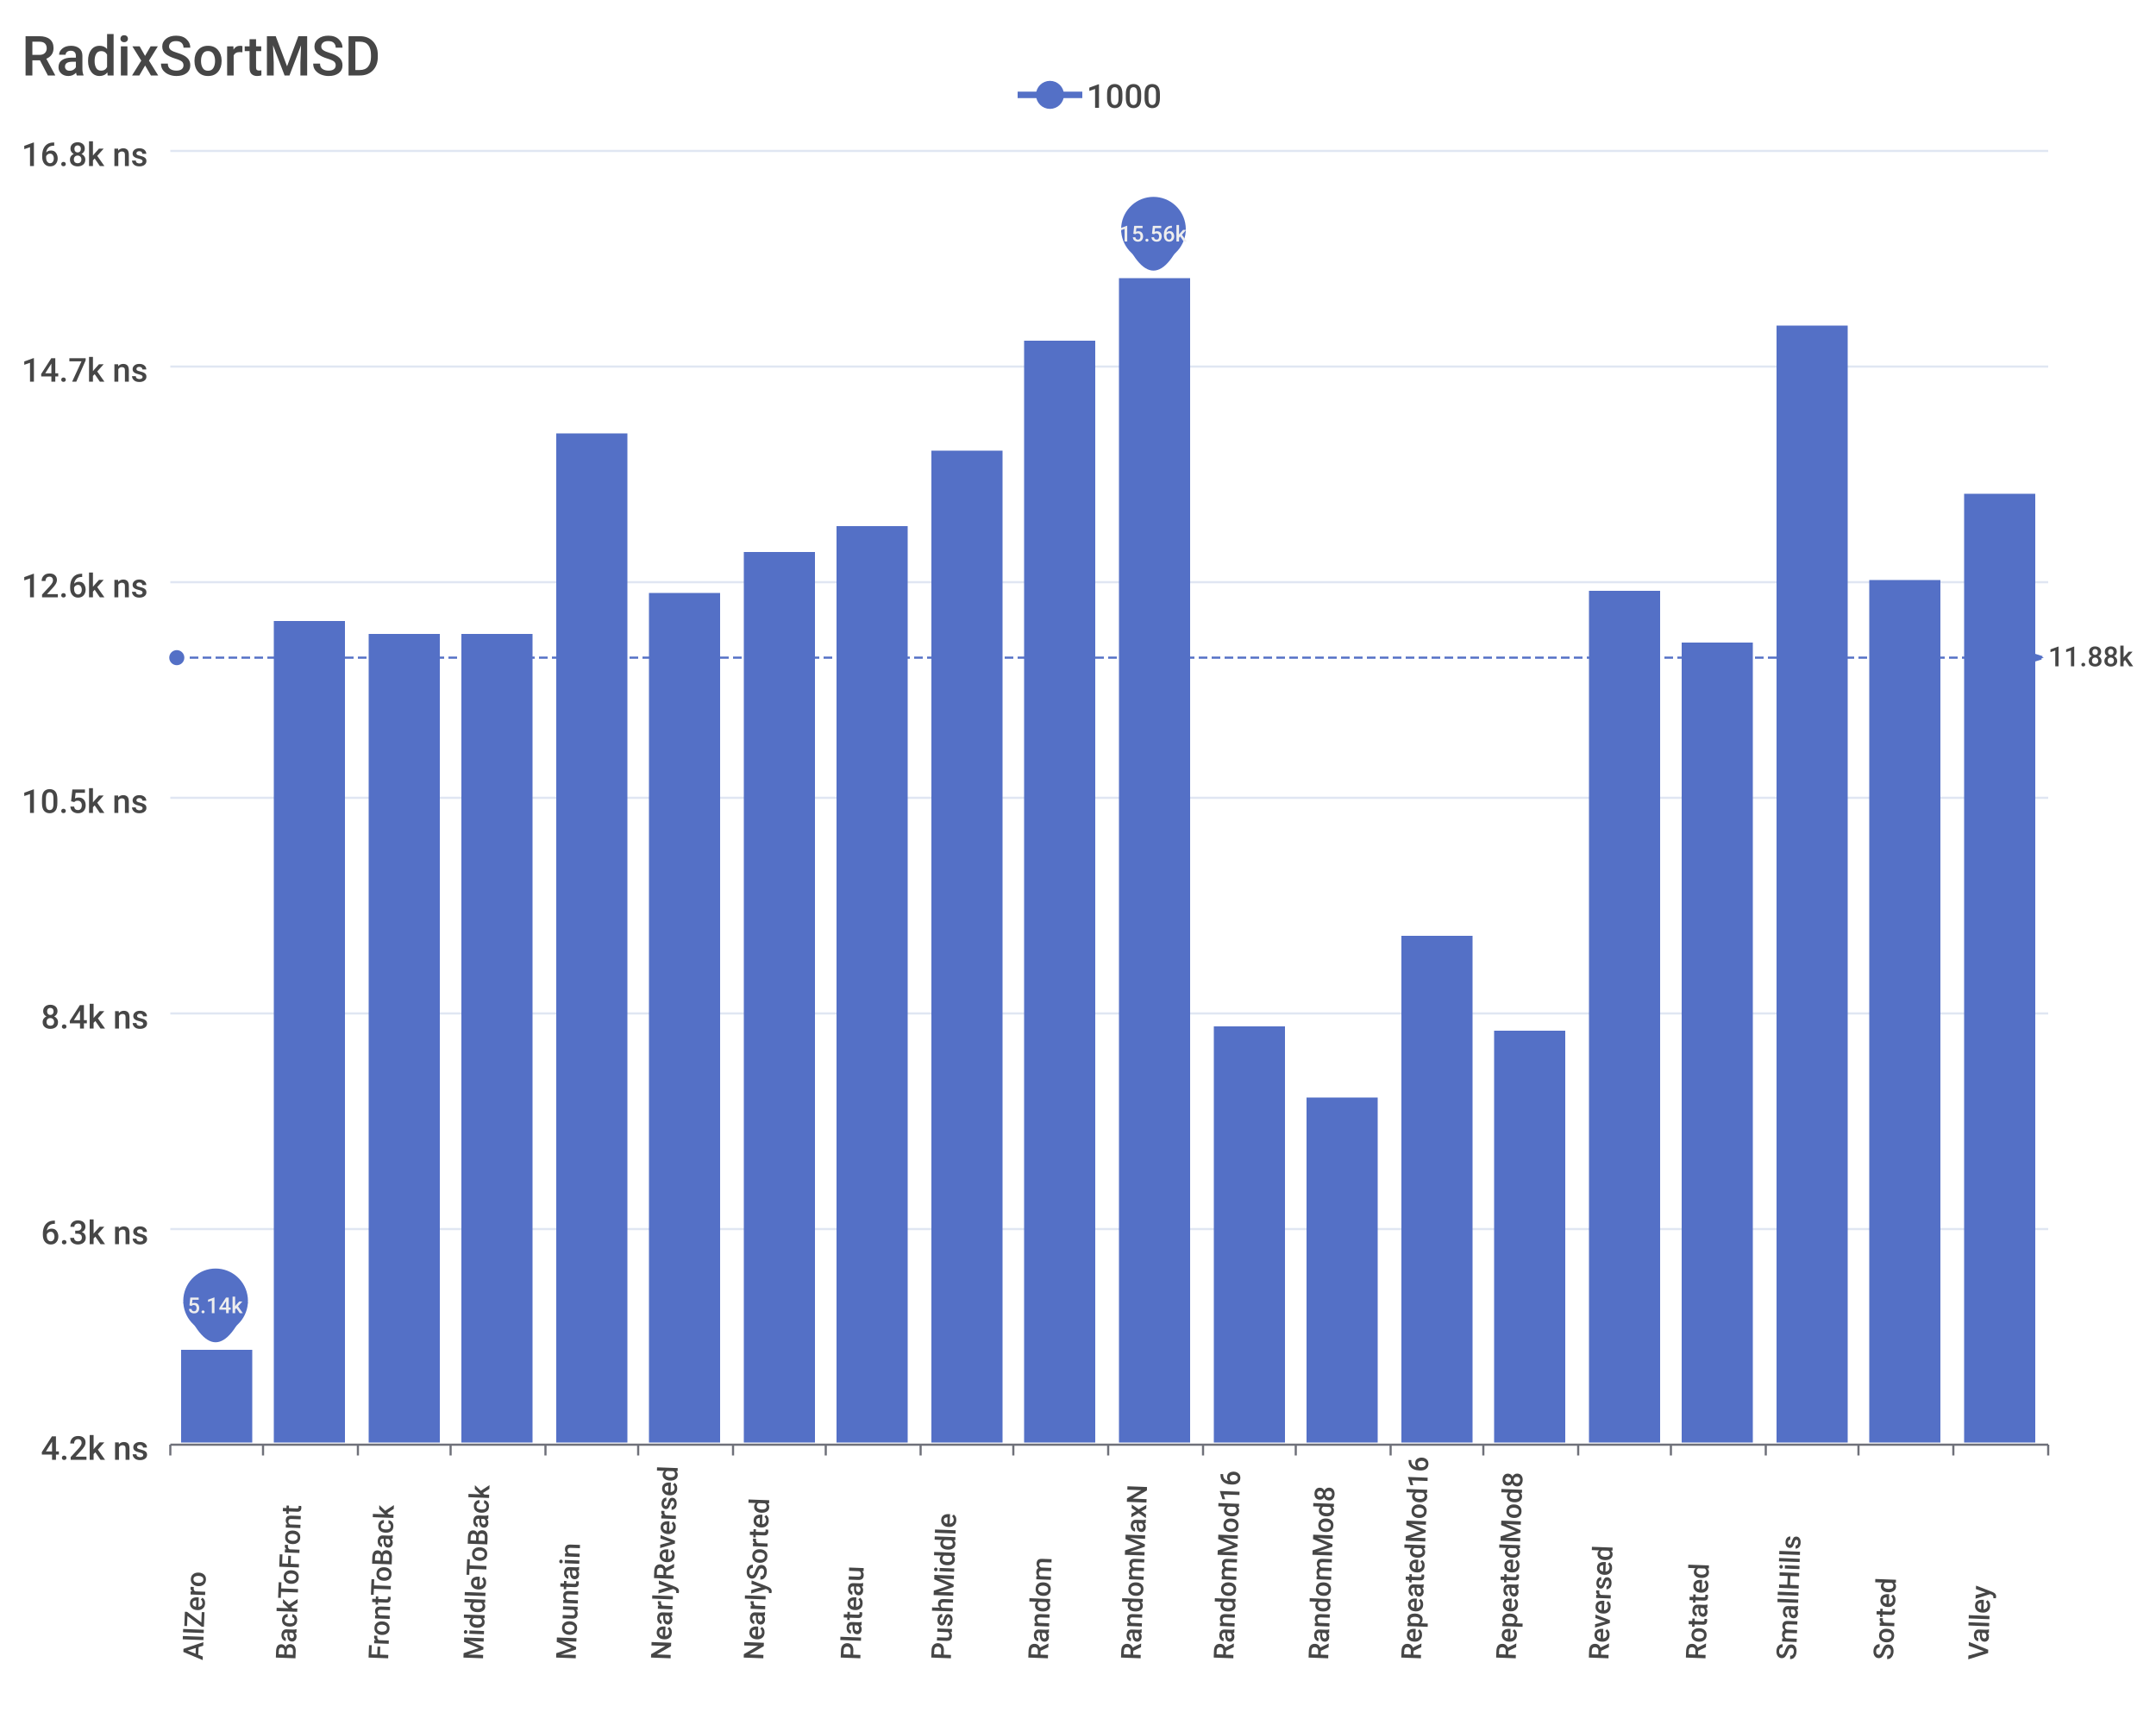
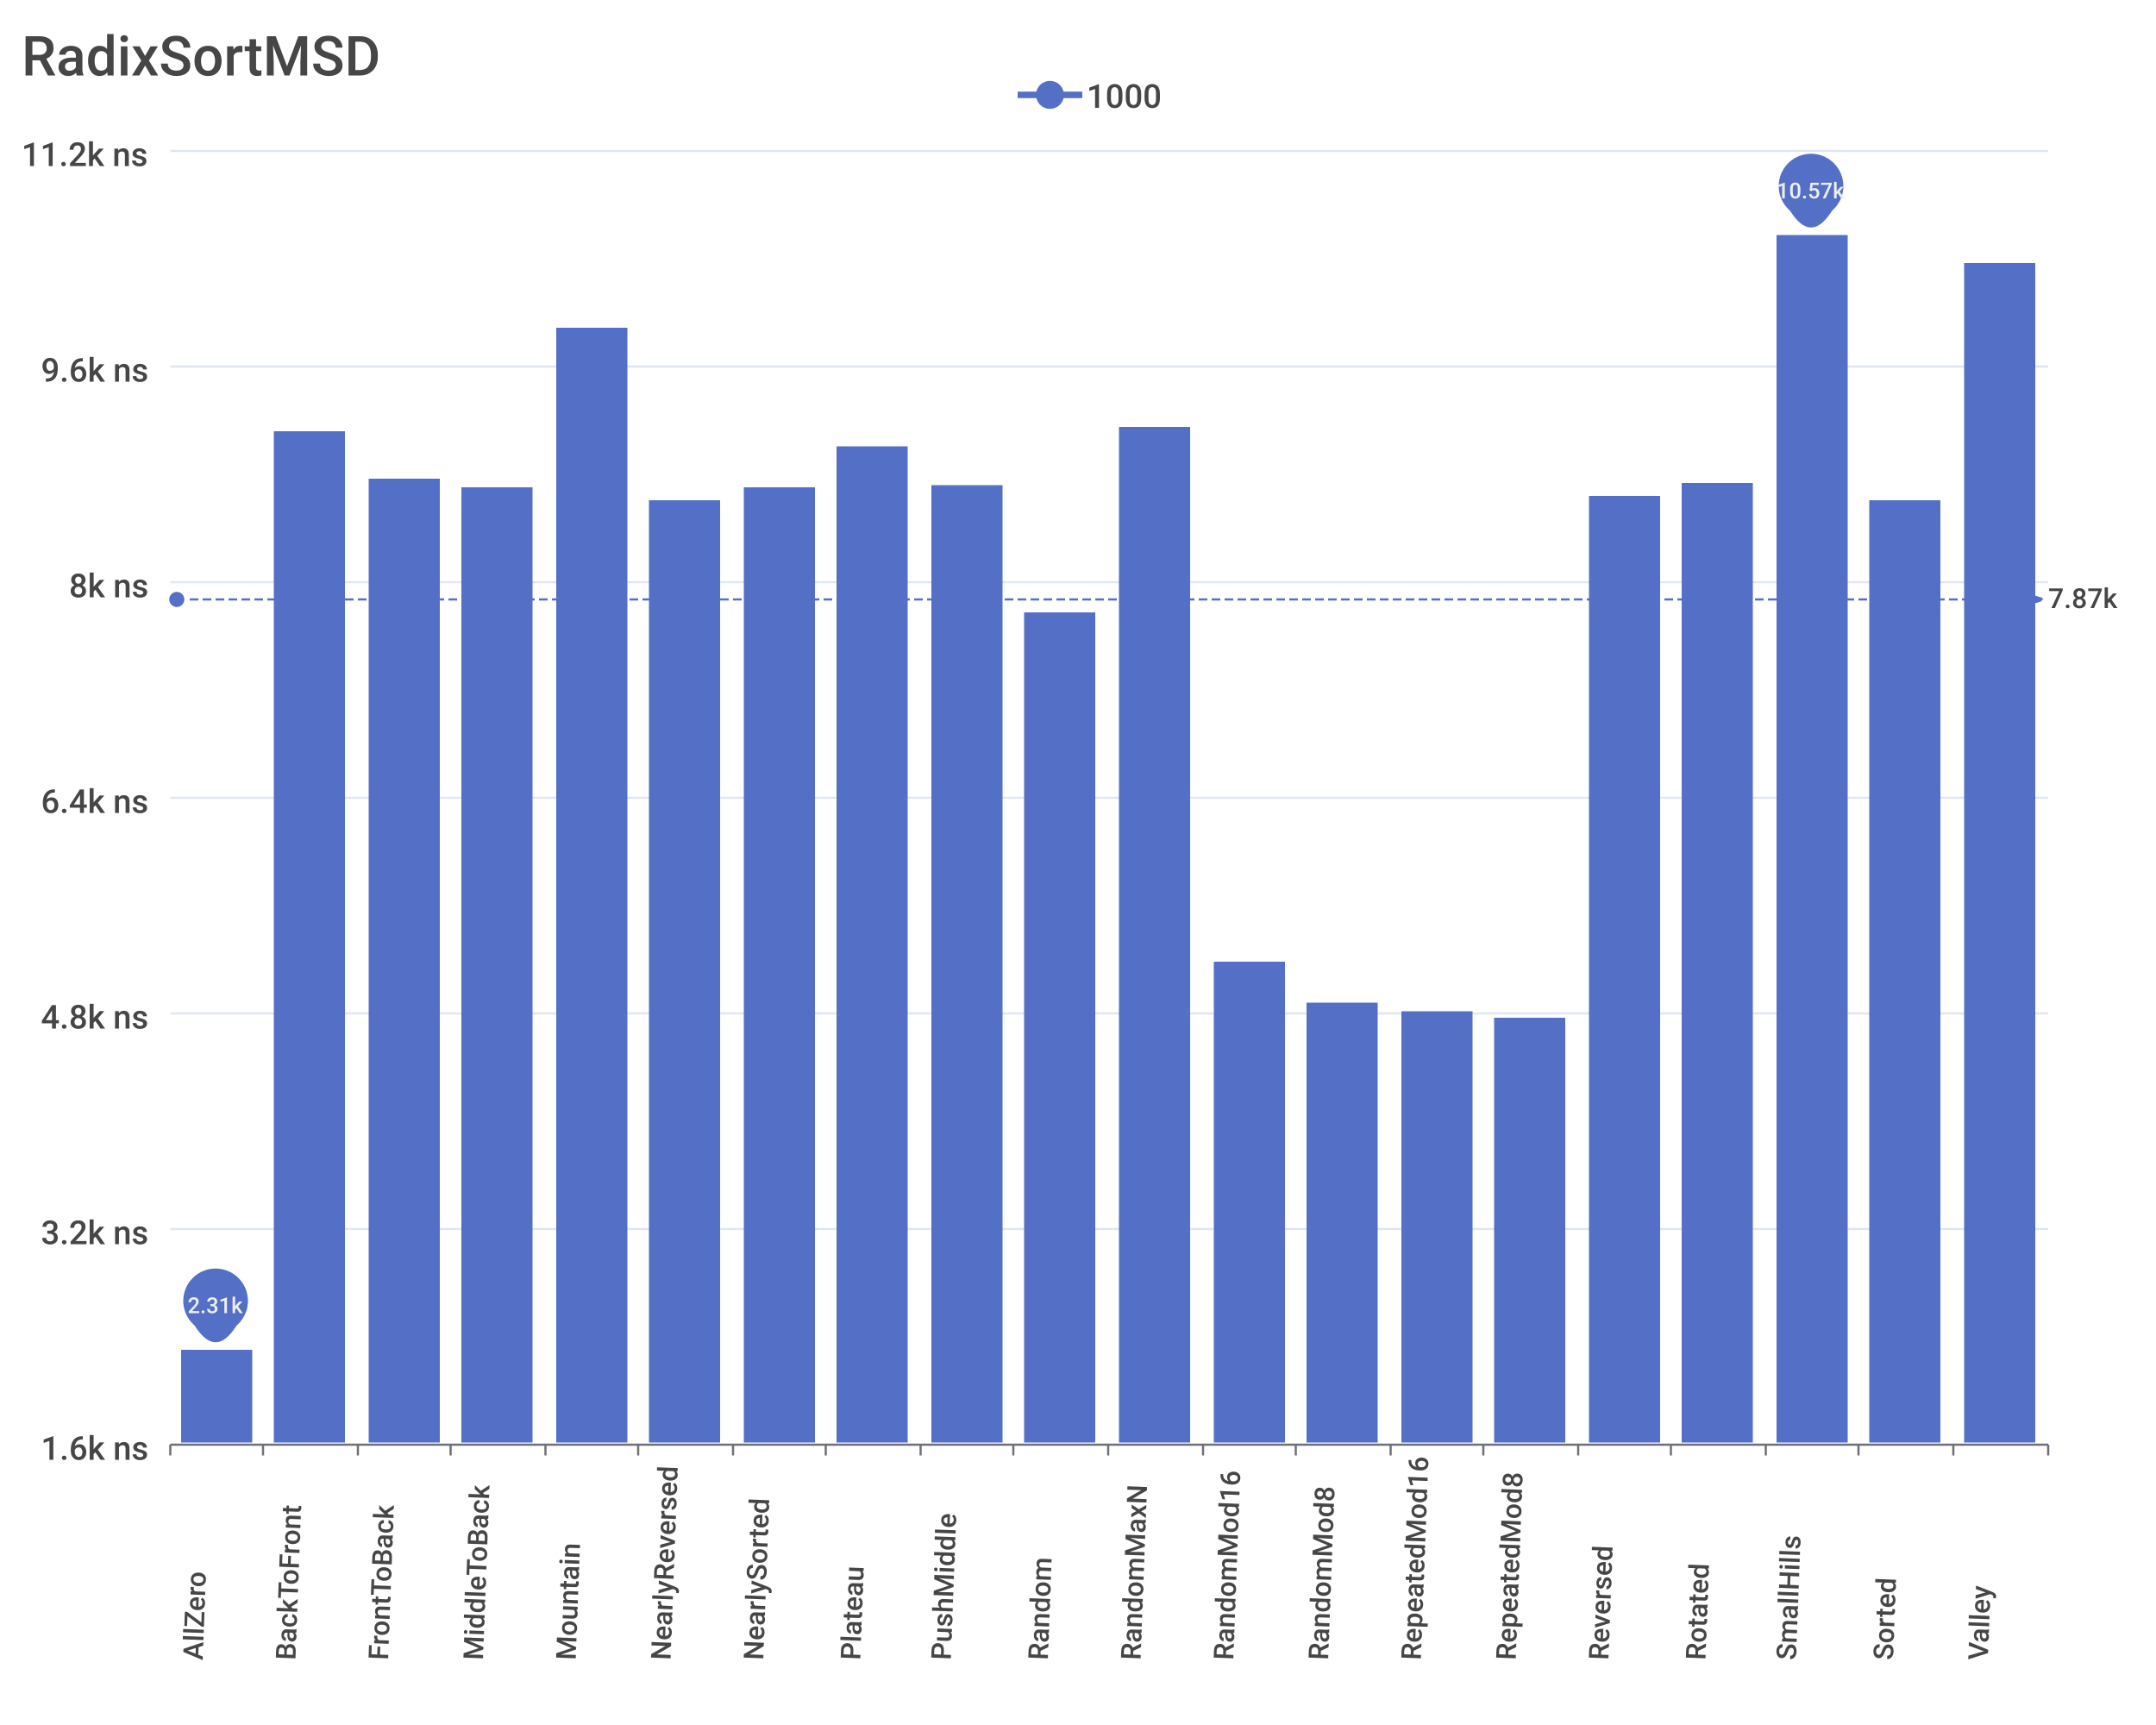
<svg xmlns="http://www.w3.org/2000/svg" width="1000" height="800">\n<path d="M 0 0 L 1000 0 L 1000 800 L 0 800 L 0 0" style="stroke-width:0;stroke:none;fill:rgba(255,255,255,1.0)" />
  <path d="M 472 44 L 502 44" style="stroke-width:3;stroke:rgba(84,112,198,1.0);fill:rgba(84,112,198,1.0)" />
  <circle cx="487" cy="44" r="5" style="stroke-width:3;stroke:rgba(84,112,198,1.0);fill:rgba(84,112,198,1.0)" />
  <path d="" style="stroke-width:3;stroke:rgba(84,112,198,1.0);fill:rgba(84,112,198,1.0)" />
  <text x="504" y="50" style="stroke-width:0;stroke:none;fill:rgba(70,70,70,1.0);font-size:15.3px;font-family:'Roboto Medium',sans-serif">1000</text>
  <text x="10" y="35" style="stroke-width:0;stroke:none;fill:rgba(70,70,70,1.0);font-size:25.6px;font-family:'Roboto Medium',sans-serif">RadixSortMSD</text>
-   <text x="10" y="77" style="stroke-width:0;stroke:none;fill:rgba(70,70,70,1.0);font-size:15.3px;font-family:'Roboto Medium',sans-serif">16.8k ns</text>
-   <text x="10" y="177" style="stroke-width:0;stroke:none;fill:rgba(70,70,70,1.0);font-size:15.3px;font-family:'Roboto Medium',sans-serif">14.7k ns</text>
-   <text x="10" y="277" style="stroke-width:0;stroke:none;fill:rgba(70,70,70,1.0);font-size:15.3px;font-family:'Roboto Medium',sans-serif">12.6k ns</text>
-   <text x="10" y="377" style="stroke-width:0;stroke:none;fill:rgba(70,70,70,1.0);font-size:15.3px;font-family:'Roboto Medium',sans-serif">10.5k ns</text>
-   <text x="19" y="477" style="stroke-width:0;stroke:none;fill:rgba(70,70,70,1.0);font-size:15.3px;font-family:'Roboto Medium',sans-serif">8.4k ns</text>
-   <text x="19" y="577" style="stroke-width:0;stroke:none;fill:rgba(70,70,70,1.0);font-size:15.3px;font-family:'Roboto Medium',sans-serif">6.3k ns</text>
-   <text x="19" y="677" style="stroke-width:0;stroke:none;fill:rgba(70,70,70,1.0);font-size:15.3px;font-family:'Roboto Medium',sans-serif">4.2k ns</text>
+   <text x="10" y="77" style="stroke-width:0;stroke:none;fill:rgba(70,70,70,1.0);font-size:15.3px;font-family:'Roboto Medium',sans-serif">11.2k ns</text>
+   <text x="19" y="177" style="stroke-width:0;stroke:none;fill:rgba(70,70,70,1.0);font-size:15.3px;font-family:'Roboto Medium',sans-serif">9.6k ns</text>
+   <text x="32" y="277" style="stroke-width:0;stroke:none;fill:rgba(70,70,70,1.0);font-size:15.3px;font-family:'Roboto Medium',sans-serif">8k ns</text>
+   <text x="19" y="377" style="stroke-width:0;stroke:none;fill:rgba(70,70,70,1.0);font-size:15.3px;font-family:'Roboto Medium',sans-serif">6.4k ns</text>
+   <text x="19" y="477" style="stroke-width:0;stroke:none;fill:rgba(70,70,70,1.0);font-size:15.3px;font-family:'Roboto Medium',sans-serif">4.8k ns</text>
+   <text x="19" y="577" style="stroke-width:0;stroke:none;fill:rgba(70,70,70,1.0);font-size:15.3px;font-family:'Roboto Medium',sans-serif">3.2k ns</text>
+   <text x="19" y="677" style="stroke-width:0;stroke:none;fill:rgba(70,70,70,1.0);font-size:15.3px;font-family:'Roboto Medium',sans-serif">1.6k ns</text>
  <path d="M 79 70 L 950 70" style="stroke-width:1;stroke:rgba(224,230,242,1.0);fill:none" />
  <path d="M 79 170 L 950 170" style="stroke-width:1;stroke:rgba(224,230,242,1.0);fill:none" />
  <path d="M 79 270 L 950 270" style="stroke-width:1;stroke:rgba(224,230,242,1.0);fill:none" />
  <path d="M 79 370 L 950 370" style="stroke-width:1;stroke:rgba(224,230,242,1.0);fill:none" />
  <path d="M 79 470 L 950 470" style="stroke-width:1;stroke:rgba(224,230,242,1.0);fill:none" />
  <path d="M 79 570 L 950 570" style="stroke-width:1;stroke:rgba(224,230,242,1.0);fill:none" />
  <path d="M 79 675 L 79 670" style="stroke-width:1;stroke:rgba(110,112,121,1.0);fill:none" />
  <path d="M 122 675 L 122 670" style="stroke-width:1;stroke:rgba(110,112,121,1.0);fill:none" />
  <path d="M 166 675 L 166 670" style="stroke-width:1;stroke:rgba(110,112,121,1.0);fill:none" />
  <path d="M 209 675 L 209 670" style="stroke-width:1;stroke:rgba(110,112,121,1.0);fill:none" />
  <path d="M 253 675 L 253 670" style="stroke-width:1;stroke:rgba(110,112,121,1.0);fill:none" />
  <path d="M 296 675 L 296 670" style="stroke-width:1;stroke:rgba(110,112,121,1.0);fill:none" />
  <path d="M 340 675 L 340 670" style="stroke-width:1;stroke:rgba(110,112,121,1.0);fill:none" />
  <path d="M 383 675 L 383 670" style="stroke-width:1;stroke:rgba(110,112,121,1.0);fill:none" />
  <path d="M 427 675 L 427 670" style="stroke-width:1;stroke:rgba(110,112,121,1.0);fill:none" />
  <path d="M 470 675 L 470 670" style="stroke-width:1;stroke:rgba(110,112,121,1.0);fill:none" />
  <path d="M 514 675 L 514 670" style="stroke-width:1;stroke:rgba(110,112,121,1.0);fill:none" />
  <path d="M 558 675 L 558 670" style="stroke-width:1;stroke:rgba(110,112,121,1.0);fill:none" />
  <path d="M 601 675 L 601 670" style="stroke-width:1;stroke:rgba(110,112,121,1.0);fill:none" />
  <path d="M 645 675 L 645 670" style="stroke-width:1;stroke:rgba(110,112,121,1.0);fill:none" />
  <path d="M 688 675 L 688 670" style="stroke-width:1;stroke:rgba(110,112,121,1.0);fill:none" />
  <path d="M 732 675 L 732 670" style="stroke-width:1;stroke:rgba(110,112,121,1.0);fill:none" />
  <path d="M 775 675 L 775 670" style="stroke-width:1;stroke:rgba(110,112,121,1.0);fill:none" />
  <path d="M 819 675 L 819 670" style="stroke-width:1;stroke:rgba(110,112,121,1.0);fill:none" />
  <path d="M 862 675 L 862 670" style="stroke-width:1;stroke:rgba(110,112,121,1.0);fill:none" />
  <path d="M 906 675 L 906 670" style="stroke-width:1;stroke:rgba(110,112,121,1.0);fill:none" />
  <path d="M 950 675 L 950 670" style="stroke-width:1;stroke:rgba(110,112,121,1.0);fill:none" />
  <path d="M 79 670 L 950 670" style="stroke-width:1;stroke:rgba(110,112,121,1.0);fill:none" />
  <text x="94" y="770" style="stroke-width:0;stroke:none;fill:rgba(70,70,70,1.0);font-size:12.8px;font-family:'Roboto Medium',sans-serif" transform="rotate(272.15,94,770)">AllZero</text>
  <text x="137" y="770" style="stroke-width:0;stroke:none;fill:rgba(70,70,70,1.0);font-size:12.8px;font-family:'Roboto Medium',sans-serif" transform="rotate(272.15,137,770)">BackToFront</text>
  <text x="180" y="770" style="stroke-width:0;stroke:none;fill:rgba(70,70,70,1.0);font-size:12.8px;font-family:'Roboto Medium',sans-serif" transform="rotate(272.15,180,770)">FrontToBack</text>
  <text x="224" y="770" style="stroke-width:0;stroke:none;fill:rgba(70,70,70,1.0);font-size:12.8px;font-family:'Roboto Medium',sans-serif" transform="rotate(272.15,224,770)">MiddleToBack</text>
  <text x="267" y="770" style="stroke-width:0;stroke:none;fill:rgba(70,70,70,1.0);font-size:12.8px;font-family:'Roboto Medium',sans-serif" transform="rotate(272.15,267,770)">Mountain</text>
  <text x="311" y="770" style="stroke-width:0;stroke:none;fill:rgba(70,70,70,1.0);font-size:12.8px;font-family:'Roboto Medium',sans-serif" transform="rotate(272.15,311,770)">NearlyReversed</text>
  <text x="354" y="770" style="stroke-width:0;stroke:none;fill:rgba(70,70,70,1.0);font-size:12.8px;font-family:'Roboto Medium',sans-serif" transform="rotate(272.15,354,770)">NearlySorted</text>
  <text x="399" y="770" style="stroke-width:0;stroke:none;fill:rgba(70,70,70,1.0);font-size:12.8px;font-family:'Roboto Medium',sans-serif" transform="rotate(272.15,399,770)">Plateau</text>
  <text x="441" y="770" style="stroke-width:0;stroke:none;fill:rgba(70,70,70,1.0);font-size:12.8px;font-family:'Roboto Medium',sans-serif" transform="rotate(272.15,441,770)">PushMiddle</text>
  <text x="486" y="770" style="stroke-width:0;stroke:none;fill:rgba(70,70,70,1.0);font-size:12.8px;font-family:'Roboto Medium',sans-serif" transform="rotate(272.15,486,770)">Random</text>
  <text x="529" y="770" style="stroke-width:0;stroke:none;fill:rgba(70,70,70,1.0);font-size:12.8px;font-family:'Roboto Medium',sans-serif" transform="rotate(272.15,529,770)">RandomMaxN</text>
  <text x="572" y="770" style="stroke-width:0;stroke:none;fill:rgba(70,70,70,1.0);font-size:12.8px;font-family:'Roboto Medium',sans-serif" transform="rotate(272.15,572,770)">RandomMod16</text>
  <text x="616" y="770" style="stroke-width:0;stroke:none;fill:rgba(70,70,70,1.0);font-size:12.8px;font-family:'Roboto Medium',sans-serif" transform="rotate(272.15,616,770)">RandomMod8</text>
  <text x="659" y="770" style="stroke-width:0;stroke:none;fill:rgba(70,70,70,1.0);font-size:12.8px;font-family:'Roboto Medium',sans-serif" transform="rotate(272.15,659,770)">RepeatedMod16</text>
  <text x="703" y="770" style="stroke-width:0;stroke:none;fill:rgba(70,70,70,1.0);font-size:12.8px;font-family:'Roboto Medium',sans-serif" transform="rotate(272.15,703,770)">RepeatedMod8</text>
  <text x="746" y="770" style="stroke-width:0;stroke:none;fill:rgba(70,70,70,1.0);font-size:12.8px;font-family:'Roboto Medium',sans-serif" transform="rotate(272.15,746,770)">Reversed</text>
  <text x="791" y="770" style="stroke-width:0;stroke:none;fill:rgba(70,70,70,1.0);font-size:12.8px;font-family:'Roboto Medium',sans-serif" transform="rotate(272.15,791,770)">Rotated</text>
  <text x="833" y="770" style="stroke-width:0;stroke:none;fill:rgba(70,70,70,1.0);font-size:12.8px;font-family:'Roboto Medium',sans-serif" transform="rotate(272.15,833,770)">SmallHills</text>
  <text x="878" y="770" style="stroke-width:0;stroke:none;fill:rgba(70,70,70,1.0);font-size:12.8px;font-family:'Roboto Medium',sans-serif" transform="rotate(272.15,878,770)">Sorted</text>
  <text x="922" y="770" style="stroke-width:0;stroke:none;fill:rgba(70,70,70,1.0);font-size:12.8px;font-family:'Roboto Medium',sans-serif" transform="rotate(272.15,922,770)">Valley</text>
  <path d="M 84 626 L 117 626 L 117 669 L 84 669 L 84 626" style="stroke-width:0;stroke:none;fill:rgba(84,112,198,1.0)" />
-   <path d="M 127 288 L 160 288 L 160 669 L 127 669 L 127 288" style="stroke-width:0;stroke:none;fill:rgba(84,112,198,1.0)" />
-   <path d="M 171 294 L 204 294 L 204 669 L 171 669 L 171 294" style="stroke-width:0;stroke:none;fill:rgba(84,112,198,1.0)" />
-   <path d="M 214 294 L 247 294 L 247 669 L 214 669 L 214 294" style="stroke-width:0;stroke:none;fill:rgba(84,112,198,1.0)" />
-   <path d="M 258 201 L 291 201 L 291 669 L 258 669 L 258 201" style="stroke-width:0;stroke:none;fill:rgba(84,112,198,1.0)" />
-   <path d="M 301 275 L 334 275 L 334 669 L 301 669 L 301 275" style="stroke-width:0;stroke:none;fill:rgba(84,112,198,1.0)" />
-   <path d="M 345 256 L 378 256 L 378 669 L 345 669 L 345 256" style="stroke-width:0;stroke:none;fill:rgba(84,112,198,1.0)" />
-   <path d="M 388 244 L 421 244 L 421 669 L 388 669 L 388 244" style="stroke-width:0;stroke:none;fill:rgba(84,112,198,1.0)" />
-   <path d="M 432 209 L 465 209 L 465 669 L 432 669 L 432 209" style="stroke-width:0;stroke:none;fill:rgba(84,112,198,1.0)" />
-   <path d="M 475 158 L 508 158 L 508 669 L 475 669 L 475 158" style="stroke-width:0;stroke:none;fill:rgba(84,112,198,1.0)" />
-   <path d="M 519 129 L 552 129 L 552 669 L 519 669 L 519 129" style="stroke-width:0;stroke:none;fill:rgba(84,112,198,1.0)" />
-   <path d="M 563 476 L 596 476 L 596 669 L 563 669 L 563 476" style="stroke-width:0;stroke:none;fill:rgba(84,112,198,1.0)" />
-   <path d="M 606 509 L 639 509 L 639 669 L 606 669 L 606 509" style="stroke-width:0;stroke:none;fill:rgba(84,112,198,1.0)" />
-   <path d="M 650 434 L 683 434 L 683 669 L 650 669 L 650 434" style="stroke-width:0;stroke:none;fill:rgba(84,112,198,1.0)" />
-   <path d="M 693 478 L 726 478 L 726 669 L 693 669 L 693 478" style="stroke-width:0;stroke:none;fill:rgba(84,112,198,1.0)" />
-   <path d="M 737 274 L 770 274 L 770 669 L 737 669 L 737 274" style="stroke-width:0;stroke:none;fill:rgba(84,112,198,1.0)" />
-   <path d="M 780 298 L 813 298 L 813 669 L 780 669 L 780 298" style="stroke-width:0;stroke:none;fill:rgba(84,112,198,1.0)" />
-   <path d="M 824 151 L 857 151 L 857 669 L 824 669 L 824 151" style="stroke-width:0;stroke:none;fill:rgba(84,112,198,1.0)" />
-   <path d="M 867 269 L 900 269 L 900 669 L 867 669 L 867 269" style="stroke-width:0;stroke:none;fill:rgba(84,112,198,1.0)" />
-   <path d="M 911 229 L 944 229 L 944 669 L 911 669 L 911 229" style="stroke-width:0;stroke:none;fill:rgba(84,112,198,1.0)" />
-   <path d="M 532 121 A 15 15 330.00 1 1 538 121 L 535 107 Z" style="stroke-width:0;stroke:none;fill:rgba(84,112,198,1.0)" />
-   <path d="M 520 107 Q535,144 550,107 Z" style="stroke-width:0;stroke:none;fill:rgba(84,112,198,1.0)" />
-   <text x="519" y="112" style="stroke-width:0;stroke:none;fill:rgba(238,238,238,1.0);font-size:10.2px;font-family:'Roboto Medium',sans-serif">15.56k</text>
+   <path d="M 127 200 L 160 200 L 160 669 L 127 669 L 127 200" style="stroke-width:0;stroke:none;fill:rgba(84,112,198,1.0)" />
+   <path d="M 171 222 L 204 222 L 204 669 L 171 669 L 171 222" style="stroke-width:0;stroke:none;fill:rgba(84,112,198,1.0)" />
+   <path d="M 214 226 L 247 226 L 247 669 L 214 669 L 214 226" style="stroke-width:0;stroke:none;fill:rgba(84,112,198,1.0)" />
+   <path d="M 258 152 L 291 152 L 291 669 L 258 669 L 258 152" style="stroke-width:0;stroke:none;fill:rgba(84,112,198,1.0)" />
+   <path d="M 301 232 L 334 232 L 334 669 L 301 669 L 301 232" style="stroke-width:0;stroke:none;fill:rgba(84,112,198,1.0)" />
+   <path d="M 345 226 L 378 226 L 378 669 L 345 669 L 345 226" style="stroke-width:0;stroke:none;fill:rgba(84,112,198,1.0)" />
+   <path d="M 388 207 L 421 207 L 421 669 L 388 669 L 388 207" style="stroke-width:0;stroke:none;fill:rgba(84,112,198,1.0)" />
+   <path d="M 432 225 L 465 225 L 465 669 L 432 669 L 432 225" style="stroke-width:0;stroke:none;fill:rgba(84,112,198,1.0)" />
+   <path d="M 475 284 L 508 284 L 508 669 L 475 669 L 475 284" style="stroke-width:0;stroke:none;fill:rgba(84,112,198,1.0)" />
+   <path d="M 519 198 L 552 198 L 552 669 L 519 669 L 519 198" style="stroke-width:0;stroke:none;fill:rgba(84,112,198,1.0)" />
+   <path d="M 563 446 L 596 446 L 596 669 L 563 669 L 563 446" style="stroke-width:0;stroke:none;fill:rgba(84,112,198,1.0)" />
+   <path d="M 606 465 L 639 465 L 639 669 L 606 669 L 606 465" style="stroke-width:0;stroke:none;fill:rgba(84,112,198,1.0)" />
+   <path d="M 650 469 L 683 469 L 683 669 L 650 669 L 650 469" style="stroke-width:0;stroke:none;fill:rgba(84,112,198,1.0)" />
+   <path d="M 693 472 L 726 472 L 726 669 L 693 669 L 693 472" style="stroke-width:0;stroke:none;fill:rgba(84,112,198,1.0)" />
+   <path d="M 737 230 L 770 230 L 770 669 L 737 669 L 737 230" style="stroke-width:0;stroke:none;fill:rgba(84,112,198,1.0)" />
+   <path d="M 780 224 L 813 224 L 813 669 L 780 669 L 780 224" style="stroke-width:0;stroke:none;fill:rgba(84,112,198,1.0)" />
+   <path d="M 824 109 L 857 109 L 857 669 L 824 669 L 824 109" style="stroke-width:0;stroke:none;fill:rgba(84,112,198,1.0)" />
+   <path d="M 867 232 L 900 232 L 900 669 L 867 669 L 867 232" style="stroke-width:0;stroke:none;fill:rgba(84,112,198,1.0)" />
+   <path d="M 911 122 L 944 122 L 944 669 L 911 669 L 911 122" style="stroke-width:0;stroke:none;fill:rgba(84,112,198,1.0)" />
+   <path d="M 837 101 A 15 15 330.00 1 1 843 101 L 840 87 Z" style="stroke-width:0;stroke:none;fill:rgba(84,112,198,1.0)" />
+   <path d="M 825 87 Q840,124 855,87 Z" style="stroke-width:0;stroke:none;fill:rgba(84,112,198,1.0)" />
+   <text x="824" y="92" style="stroke-width:0;stroke:none;fill:rgba(238,238,238,1.0);font-size:10.2px;font-family:'Roboto Medium',sans-serif">10.57k</text>
  <path d="M 97 618 A 15 15 330.00 1 1 103 618 L 100 604 Z" style="stroke-width:0;stroke:none;fill:rgba(84,112,198,1.0)" />
  <path d="M 85 604 Q100,641 115,604 Z" style="stroke-width:0;stroke:none;fill:rgba(84,112,198,1.0)" />
-   <text x="87" y="609" style="stroke-width:0;stroke:none;fill:rgba(238,238,238,1.0);font-size:10.2px;font-family:'Roboto Medium',sans-serif">5.14k</text>
-   <circle cx="82" cy="305" r="3" style="stroke-width:1;stroke:rgba(84,112,198,1.0);fill:rgba(84,112,198,1.0)" />
+   <text x="87" y="609" style="stroke-width:0;stroke:none;fill:rgba(238,238,238,1.0);font-size:10.2px;font-family:'Roboto Medium',sans-serif">2.31k</text>
+   <circle cx="82" cy="278" r="3" style="stroke-width:1;stroke:rgba(84,112,198,1.0);fill:rgba(84,112,198,1.0)" />
  <path stroke-dasharray="4.0, 2.0" d="" style="stroke-width:1;stroke:rgba(84,112,198,1.0);fill:rgba(84,112,198,1.0)" />
-   <path stroke-dasharray="4.0, 2.0" d="M 88 305 L 932 305" style="stroke-width:1;stroke:rgba(84,112,198,1.0);fill:rgba(84,112,198,1.0)" />
-   <path stroke-dasharray="4.0, 2.0" d="M 932 300 L 948 305 L 932 310 L 937 305 L 932 300" style="stroke-width:1;stroke:rgba(84,112,198,1.0);fill:rgba(84,112,198,1.0)" />
-   <text x="950" y="309" style="stroke-width:0;stroke:none;fill:rgba(70,70,70,1.0);font-size:12.8px;font-family:'Roboto Medium',sans-serif">11.88k</text>
+   <path stroke-dasharray="4.0, 2.0" d="M 88 278 L 932 278" style="stroke-width:1;stroke:rgba(84,112,198,1.0);fill:rgba(84,112,198,1.0)" />
+   <path stroke-dasharray="4.0, 2.0" d="M 932 273 L 948 278 L 932 283 L 937 278 L 932 273" style="stroke-width:1;stroke:rgba(84,112,198,1.0);fill:rgba(84,112,198,1.0)" />
+   <text x="950" y="282" style="stroke-width:0;stroke:none;fill:rgba(70,70,70,1.0);font-size:12.8px;font-family:'Roboto Medium',sans-serif">7.87k</text>
</svg>
